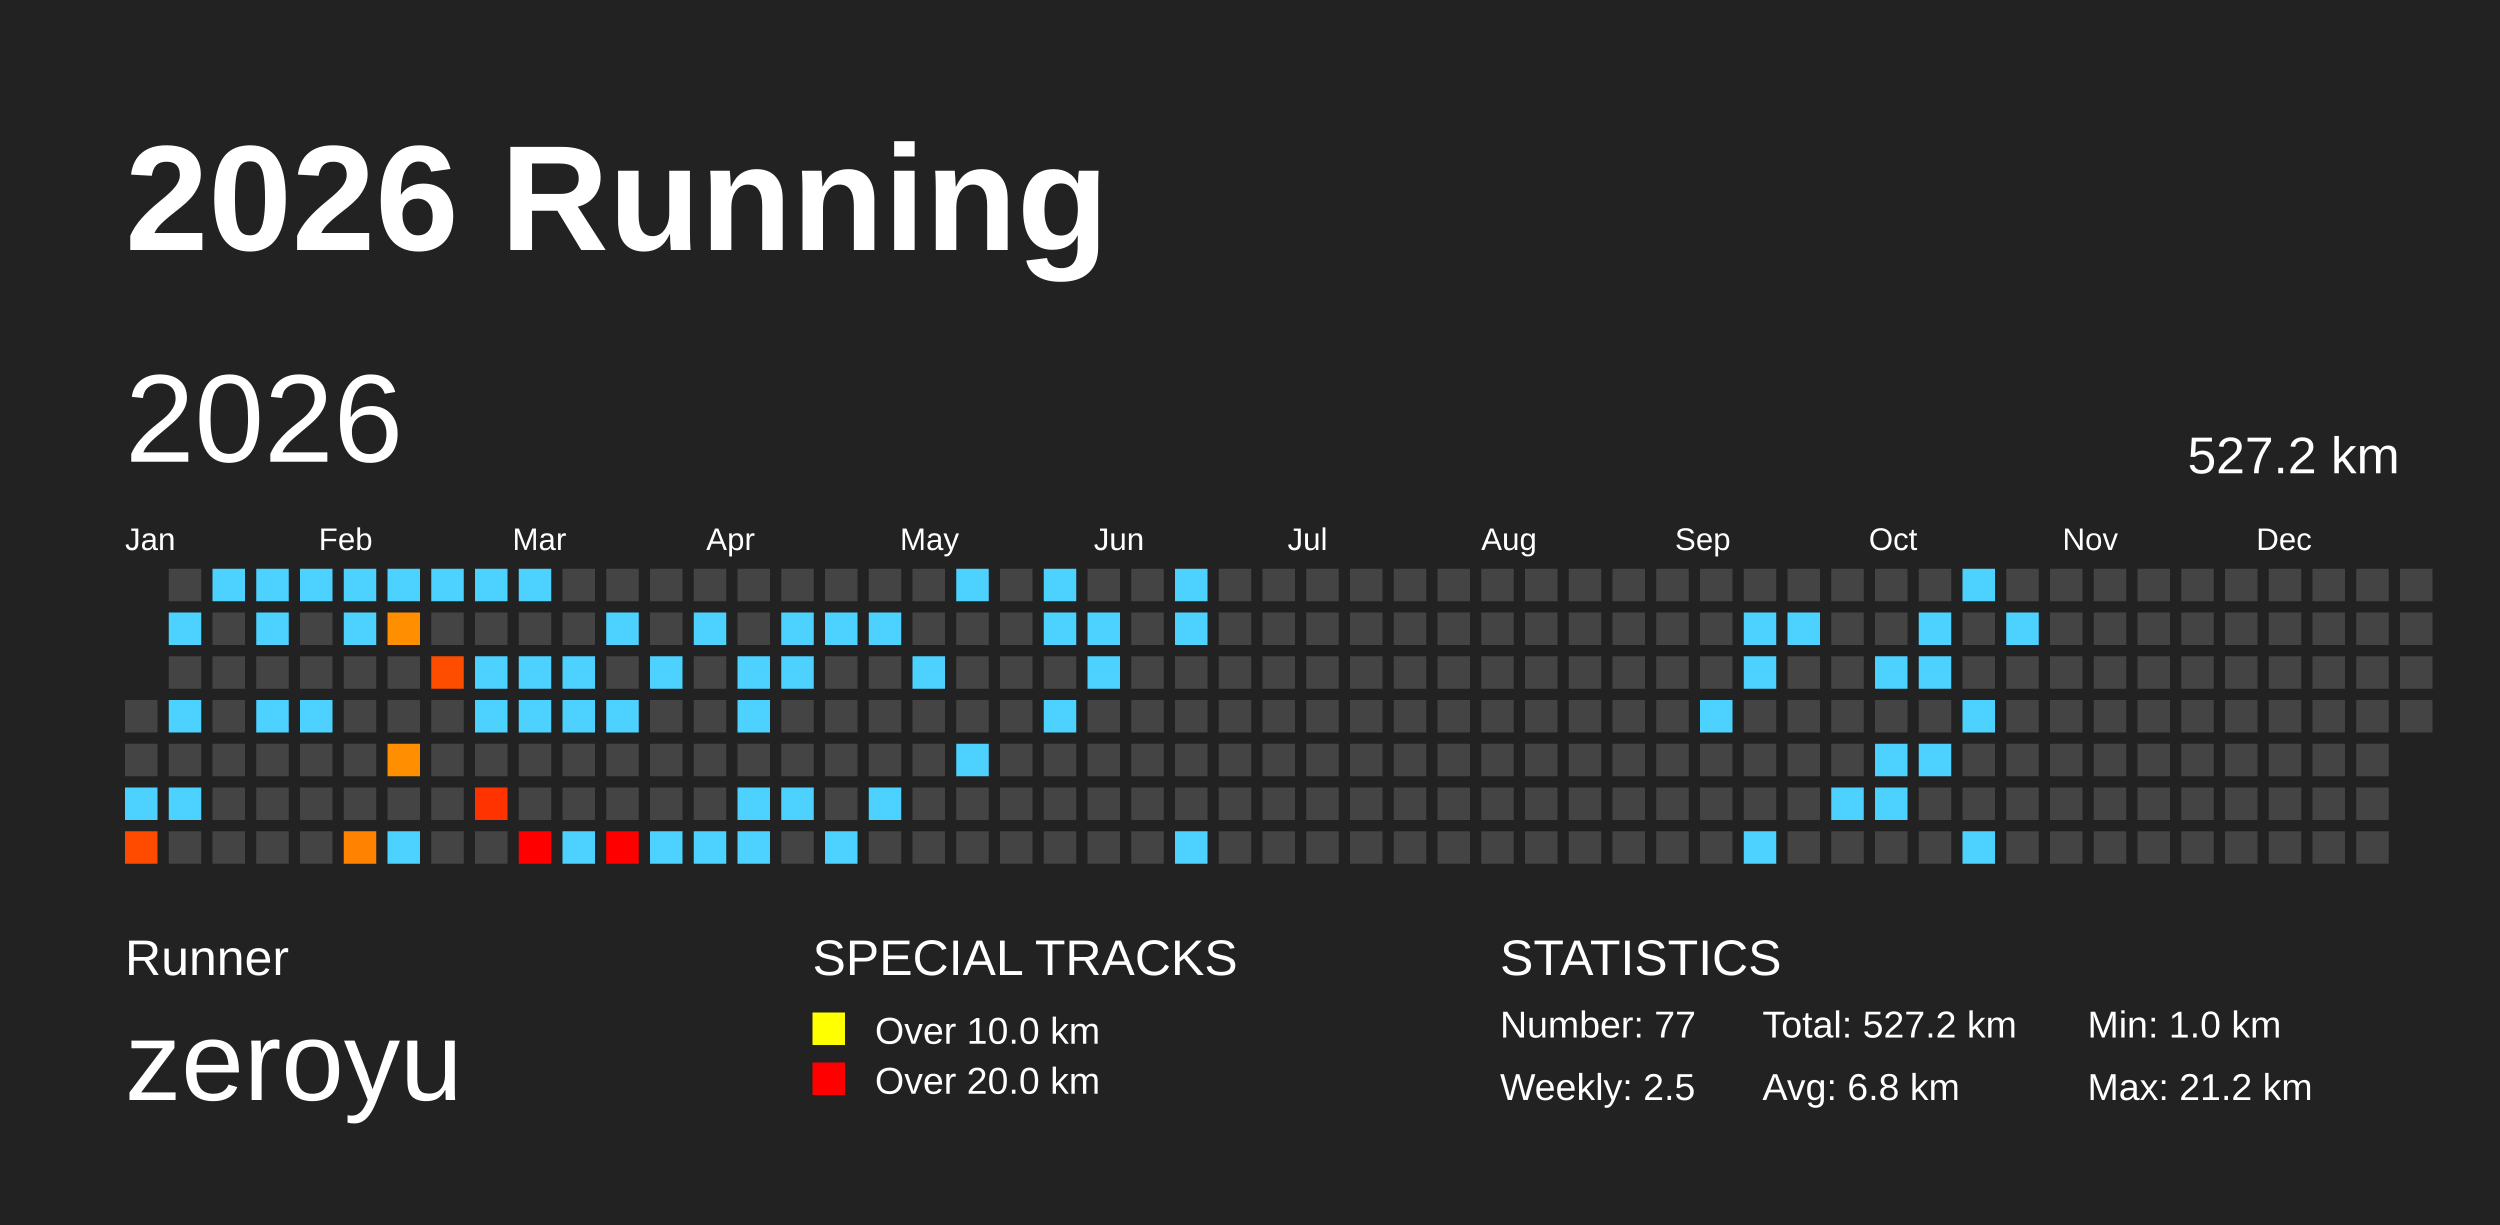
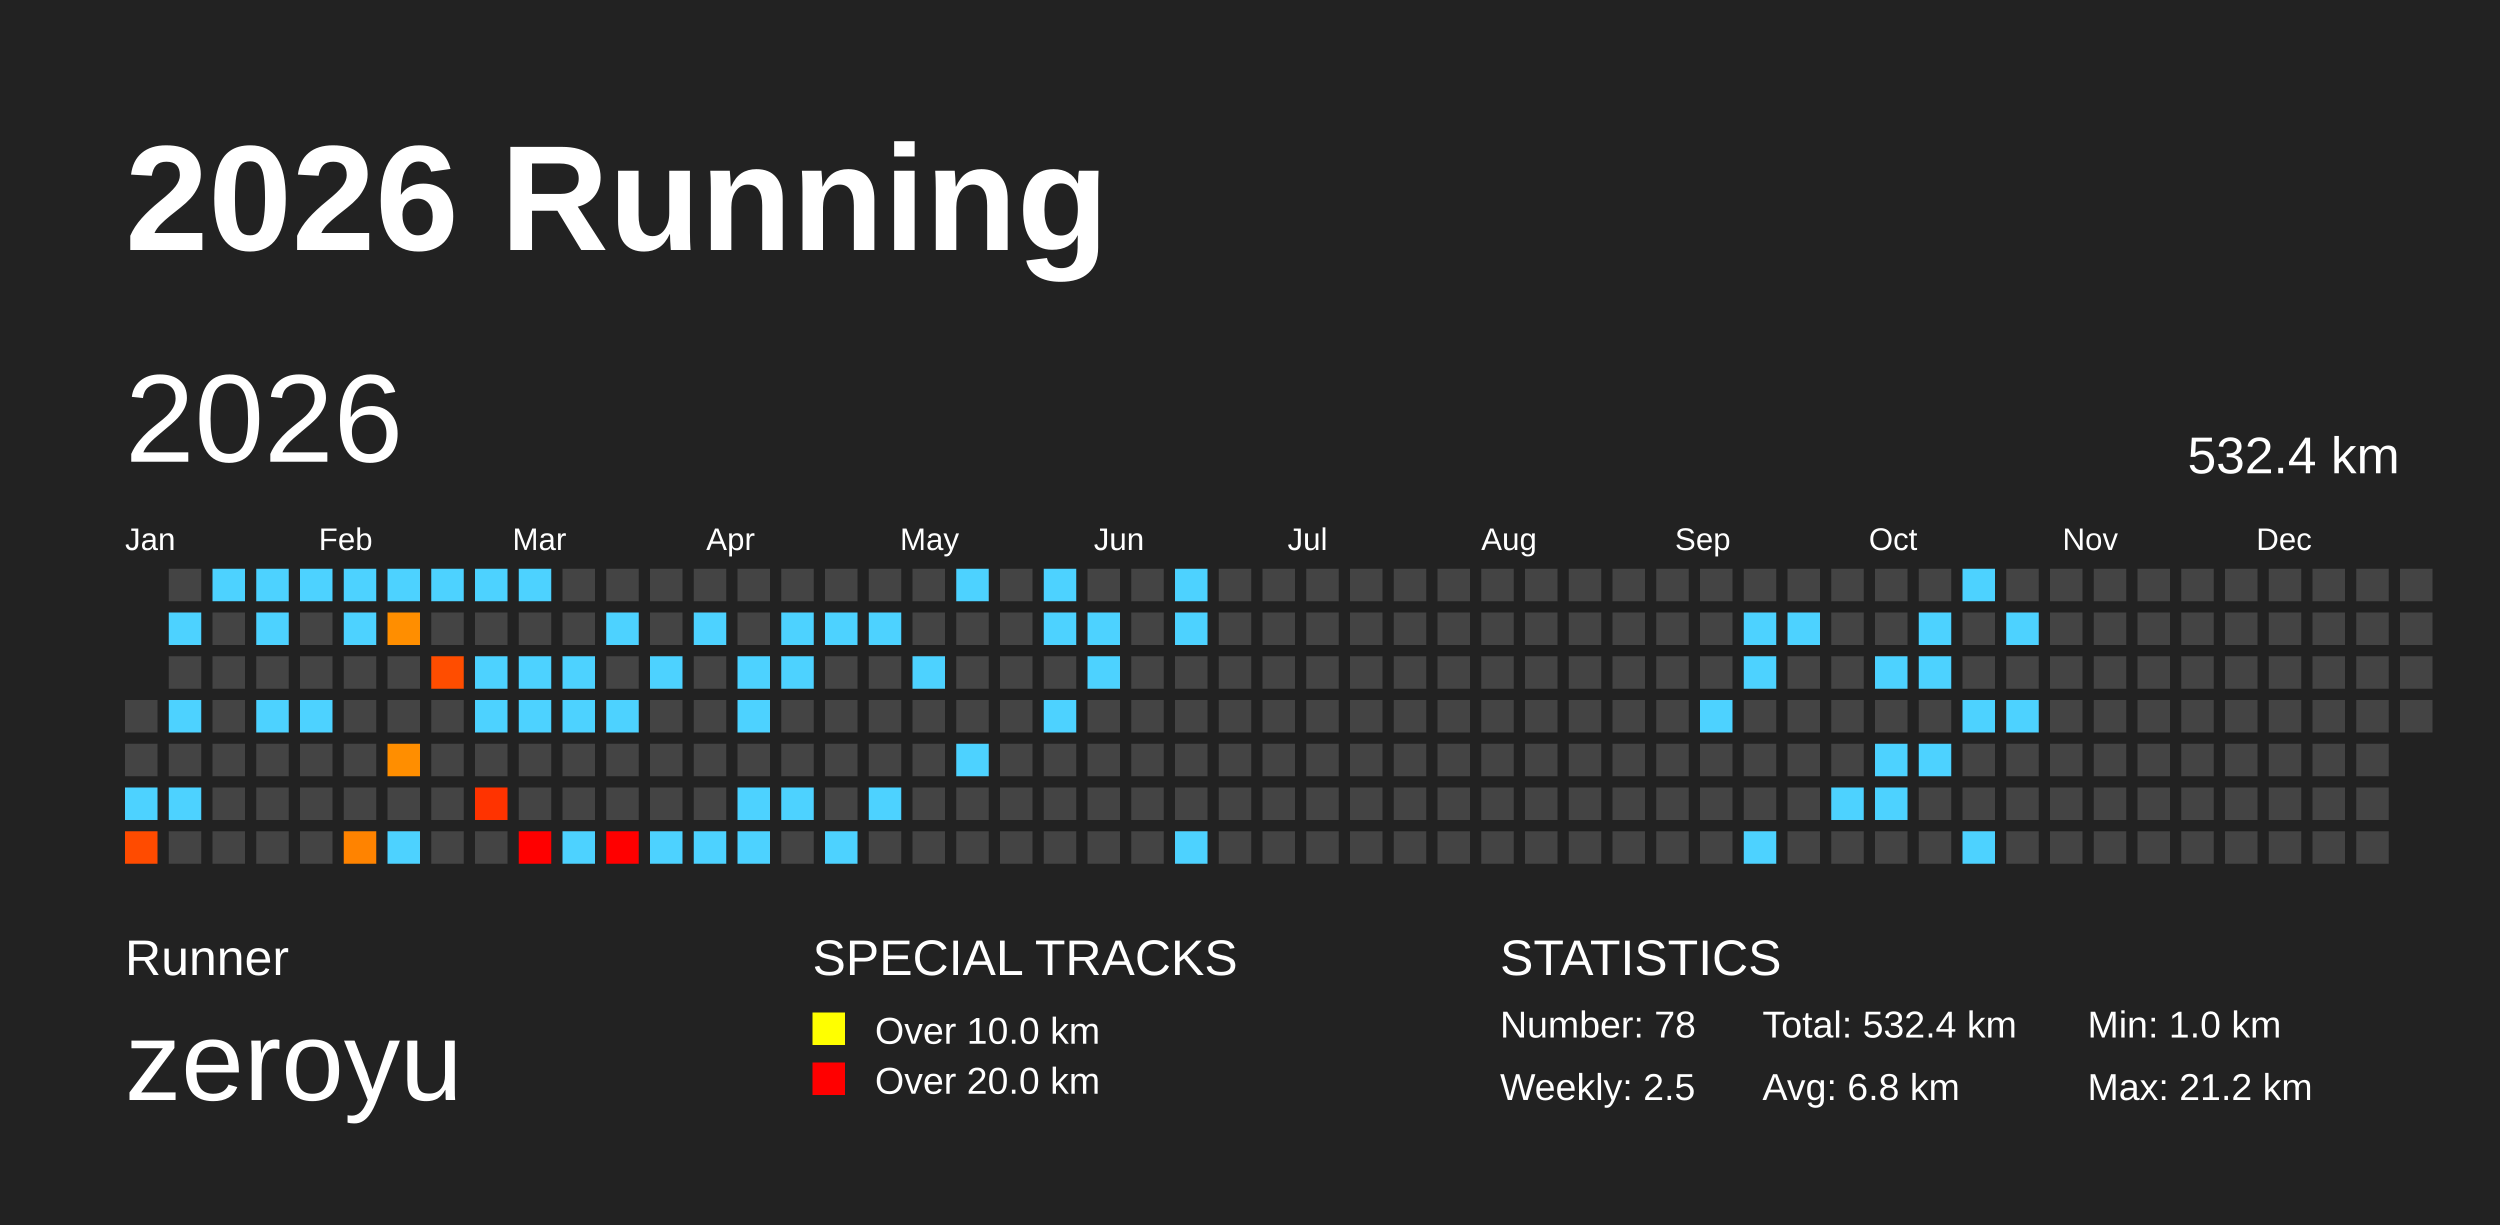
<svg xmlns="http://www.w3.org/2000/svg" baseProfile="full" height="98mm" version="1.1" viewBox="0,0,200,98" width="200mm">
  <defs>
    <pattern height="2" id="indoor-stripe" patternUnits="userSpaceOnUse" width="2">
      <line stroke="white" stroke-opacity="0.45" stroke-width="0.5" x1="0" x2="2" y1="2" y2="0" />
    </pattern>
  </defs>
  <rect fill="#222222" height="98" width="200" x="0" y="0" />
  <text fill="#FFFFFF" style="font-size:12px; font-family:Arial; font-weight:bold;" x="10" y="20">2026 Running</text>
  <text fill="#FFFFFF" style="font-size:4px; font-family:Arial" x="10" y="78">Runner</text>
  <text fill="#FFFFFF" style="font-size:9px; font-family:Arial" x="10" y="88">zeroyu</text>
  <text fill="#FFFFFF" style="font-size:4px; font-family:Arial" x="65" y="78">SPECIAL TRACKS</text>
  <rect fill="yellow" height="2.6" width="2.6" x="65" y="81" />
  <text fill="#FFFFFF" style="font-size:3px; font-family:Arial" x="70" y="83.5">Over 10.0 km</text>
  <rect fill="red" height="2.6" width="2.6" x="65" y="85" />
  <text fill="#FFFFFF" style="font-size:3px; font-family:Arial" x="70" y="87.5">Over 20.0 km</text>
  <text fill="#FFFFFF" style="font-size:4px; font-family:Arial" x="120" y="78">STATISTICS</text>
-   <text fill="#FFFFFF" style="font-size:3px; font-family:Arial" x="120" y="83">Number: 77</text>
+   <text fill="#FFFFFF" style="font-size:3px; font-family:Arial" x="120" y="83">Number: 78</text>
  <text fill="#FFFFFF" style="font-size:3px; font-family:Arial" x="120" y="88">Weekly: 2.5</text>
-   <text fill="#FFFFFF" style="font-size:3px; font-family:Arial" x="141" y="83">Total: 527.2 km</text>
+   <text fill="#FFFFFF" style="font-size:3px; font-family:Arial" x="141" y="83">Total: 532.4 km</text>
  <text fill="#FFFFFF" style="font-size:3px; font-family:Arial" x="141" y="88">Avg: 6.8 km</text>
  <text fill="#FFFFFF" style="font-size:3px; font-family:Arial" x="167" y="83">Min: 1.0 km</text>
  <text fill="#FFFFFF" style="font-size:3px; font-family:Arial" x="167" y="88">Max: 21.2 km</text>
  <text dominant-baseline="hanging" fill="#FFFFFF" style="font-size:10.0px; font-family:Arial;" x="10" y="30">2026</text>
-   <text dominant-baseline="hanging" fill="#FFFFFF" style="font-size:4.125px; font-family:Arial;" x="175" y="35">527.2 km</text>
+   <text dominant-baseline="hanging" fill="#FFFFFF" style="font-size:4.125px; font-family:Arial;" x="175" y="35">532.4 km</text>
  <text fill="#FFFFFF" style="font-size:2.5px; font-family:Arial" x="10.0" y="44">Jan</text>
  <text fill="#FFFFFF" style="font-size:2.5px; font-family:Arial" x="25.5" y="44">Feb</text>
  <text fill="#FFFFFF" style="font-size:2.5px; font-family:Arial" x="41.0" y="44">Mar</text>
  <text fill="#FFFFFF" style="font-size:2.5px; font-family:Arial" x="56.5" y="44">Apr</text>
  <text fill="#FFFFFF" style="font-size:2.5px; font-family:Arial" x="72.0" y="44">May</text>
  <text fill="#FFFFFF" style="font-size:2.5px; font-family:Arial" x="87.5" y="44">Jun</text>
  <text fill="#FFFFFF" style="font-size:2.5px; font-family:Arial" x="103.0" y="44">Jul</text>
  <text fill="#FFFFFF" style="font-size:2.5px; font-family:Arial" x="118.5" y="44">Aug</text>
  <text fill="#FFFFFF" style="font-size:2.5px; font-family:Arial" x="134.0" y="44">Sep</text>
  <text fill="#FFFFFF" style="font-size:2.5px; font-family:Arial" x="149.5" y="44">Oct</text>
  <text fill="#FFFFFF" style="font-size:2.5px; font-family:Arial" x="165.0" y="44">Nov</text>
  <text fill="#FFFFFF" style="font-size:2.5px; font-family:Arial" x="180.5" y="44">Dec</text>
  <rect fill="#444444" height="2.6" width="2.6" x="10.0" y="56.0" />
  <rect fill="#444444" height="2.6" width="2.6" x="10.0" y="59.5" />
  <rect fill="#4dd2ff" height="2.6" width="2.6" x="10.0" y="63.0" />
  <rect fill="#ff4b00" height="2.6" width="2.6" x="10.0" y="66.5" />
  <rect fill="#444444" height="2.6" width="2.6" x="13.5" y="45.5" />
  <rect fill="#4dd2ff" height="2.6" width="2.6" x="13.5" y="49.0" />
  <rect fill="#444444" height="2.6" width="2.6" x="13.5" y="52.5" />
  <rect fill="#4dd2ff" height="2.6" width="2.6" x="13.5" y="56.0" />
  <rect fill="#444444" height="2.6" width="2.6" x="13.5" y="59.5" />
  <rect fill="#4dd2ff" height="2.6" width="2.6" x="13.5" y="63.0" />
  <rect fill="#444444" height="2.6" width="2.6" x="13.5" y="66.5" />
  <rect fill="#4dd2ff" height="2.6" width="2.6" x="17.0" y="45.5" />
  <rect fill="#444444" height="2.6" width="2.6" x="17.0" y="49.0" />
  <rect fill="#444444" height="2.6" width="2.6" x="17.0" y="52.5" />
  <rect fill="#444444" height="2.6" width="2.6" x="17.0" y="56.0" />
  <rect fill="#444444" height="2.6" width="2.6" x="17.0" y="59.5" />
  <rect fill="#444444" height="2.6" width="2.6" x="17.0" y="63.0" />
  <rect fill="#444444" height="2.6" width="2.6" x="17.0" y="66.5" />
  <rect fill="#4dd2ff" height="2.6" width="2.6" x="20.5" y="45.5" />
  <rect fill="#4dd2ff" height="2.6" width="2.6" x="20.5" y="49.0" />
  <rect fill="#444444" height="2.6" width="2.6" x="20.5" y="52.5" />
  <rect fill="#4dd2ff" height="2.6" width="2.6" x="20.5" y="56.0" />
  <rect fill="#444444" height="2.6" width="2.6" x="20.5" y="59.5" />
  <rect fill="#444444" height="2.6" width="2.6" x="20.5" y="63.0" />
  <rect fill="#444444" height="2.6" width="2.6" x="20.5" y="66.5" />
  <rect fill="#4dd2ff" height="2.6" width="2.6" x="24.0" y="45.5" />
  <rect fill="#444444" height="2.6" width="2.6" x="24.0" y="49.0" />
  <rect fill="#444444" height="2.6" width="2.6" x="24.0" y="52.5" />
  <rect fill="#4dd2ff" height="2.6" width="2.6" x="24.0" y="56.0" />
  <rect fill="#444444" height="2.6" width="2.6" x="24.0" y="59.5" />
  <rect fill="#444444" height="2.6" width="2.6" x="24.0" y="63.0" />
  <rect fill="#444444" height="2.6" width="2.6" x="24.0" y="66.5" />
  <rect fill="#4dd2ff" height="2.6" width="2.6" x="27.5" y="45.5" />
  <rect fill="#4dd2ff" height="2.6" width="2.6" x="27.5" y="49.0" />
  <rect fill="#444444" height="2.6" width="2.6" x="27.5" y="52.5" />
  <rect fill="#444444" height="2.6" width="2.6" x="27.5" y="56.0" />
  <rect fill="#444444" height="2.6" width="2.6" x="27.5" y="59.5" />
  <rect fill="#444444" height="2.6" width="2.6" x="27.5" y="63.0" />
  <rect fill="#ff8300" height="2.6" width="2.6" x="27.5" y="66.5" />
  <rect fill="#4dd2ff" height="2.6" width="2.6" x="31.0" y="45.5" />
  <rect fill="#ff8e00" height="2.6" width="2.6" x="31.0" y="49.0" />
  <rect fill="#444444" height="2.6" width="2.6" x="31.0" y="52.5" />
  <rect fill="#444444" height="2.6" width="2.6" x="31.0" y="56.0" />
  <rect fill="#ff8e00" height="2.6" width="2.6" x="31.0" y="59.5" />
  <rect fill="#444444" height="2.6" width="2.6" x="31.0" y="63.0" />
  <rect fill="#4dd2ff" height="2.6" width="2.6" x="31.0" y="66.5" />
  <rect fill="#4dd2ff" height="2.6" width="2.6" x="34.5" y="45.5" />
  <rect fill="#444444" height="2.6" width="2.6" x="34.5" y="49.0" />
  <rect fill="#ff4d00" height="2.6" width="2.6" x="34.5" y="52.5" />
  <rect fill="#444444" height="2.6" width="2.6" x="34.5" y="56.0" />
  <rect fill="#444444" height="2.6" width="2.6" x="34.5" y="59.5" />
  <rect fill="#444444" height="2.6" width="2.6" x="34.5" y="63.0" />
  <rect fill="#444444" height="2.6" width="2.6" x="34.5" y="66.5" />
  <rect fill="#4dd2ff" height="2.6" width="2.6" x="38.0" y="45.5" />
  <rect fill="#444444" height="2.6" width="2.6" x="38.0" y="49.0" />
  <rect fill="#4dd2ff" height="2.6" width="2.6" x="38.0" y="52.5" />
  <rect fill="#4dd2ff" height="2.6" width="2.6" x="38.0" y="56.0" />
  <rect fill="#444444" height="2.6" width="2.6" x="38.0" y="59.5" />
  <rect fill="#ff3300" height="2.6" width="2.6" x="38.0" y="63.0" />
  <rect fill="#444444" height="2.6" width="2.6" x="38.0" y="66.5" />
  <rect fill="#4dd2ff" height="2.6" width="2.6" x="41.5" y="45.5" />
  <rect fill="#444444" height="2.6" width="2.6" x="41.5" y="49.0" />
  <rect fill="#4dd2ff" height="2.6" width="2.6" x="41.5" y="52.5" />
  <rect fill="#4dd2ff" height="2.6" width="2.6" x="41.5" y="56.0" />
  <rect fill="#444444" height="2.6" width="2.6" x="41.5" y="59.5" />
  <rect fill="#444444" height="2.6" width="2.6" x="41.5" y="63.0" />
  <rect fill="red" height="2.6" width="2.6" x="41.5" y="66.5" />
  <rect fill="#444444" height="2.6" width="2.6" x="45.0" y="45.5" />
  <rect fill="#444444" height="2.6" width="2.6" x="45.0" y="49.0" />
  <rect fill="#4dd2ff" height="2.6" width="2.6" x="45.0" y="52.5" />
  <rect fill="#4dd2ff" height="2.6" width="2.6" x="45.0" y="56.0" />
  <rect fill="#444444" height="2.6" width="2.6" x="45.0" y="59.5" />
  <rect fill="#444444" height="2.6" width="2.6" x="45.0" y="63.0" />
  <rect fill="#4dd2ff" height="2.6" width="2.6" x="45.0" y="66.5" />
  <rect fill="#444444" height="2.6" width="2.6" x="48.5" y="45.5" />
  <rect fill="#4dd2ff" height="2.6" width="2.6" x="48.5" y="49.0" />
  <rect fill="#444444" height="2.6" width="2.6" x="48.5" y="52.5" />
  <rect fill="#4dd2ff" height="2.6" width="2.6" x="48.5" y="56.0" />
  <rect fill="#444444" height="2.6" width="2.6" x="48.5" y="59.5" />
  <rect fill="#444444" height="2.6" width="2.6" x="48.5" y="63.0" />
  <rect fill="red" height="2.6" width="2.6" x="48.5" y="66.5" />
  <rect fill="#444444" height="2.6" width="2.6" x="52.0" y="45.5" />
  <rect fill="#444444" height="2.6" width="2.6" x="52.0" y="49.0" />
  <rect fill="#4dd2ff" height="2.6" width="2.6" x="52.0" y="52.5" />
  <rect fill="#444444" height="2.6" width="2.6" x="52.0" y="56.0" />
  <rect fill="#444444" height="2.6" width="2.6" x="52.0" y="59.5" />
  <rect fill="#444444" height="2.6" width="2.6" x="52.0" y="63.0" />
  <rect fill="#4dd2ff" height="2.6" width="2.6" x="52.0" y="66.5" />
  <rect fill="#444444" height="2.6" width="2.6" x="55.5" y="45.5" />
  <rect fill="#4dd2ff" height="2.6" width="2.6" x="55.5" y="49.0" />
  <rect fill="#444444" height="2.6" width="2.6" x="55.5" y="52.5" />
  <rect fill="#444444" height="2.6" width="2.6" x="55.5" y="56.0" />
  <rect fill="#444444" height="2.6" width="2.6" x="55.5" y="59.5" />
  <rect fill="#444444" height="2.6" width="2.6" x="55.5" y="63.0" />
  <rect fill="#4dd2ff" height="2.6" width="2.6" x="55.5" y="66.5" />
  <rect fill="#444444" height="2.6" width="2.6" x="59.0" y="45.5" />
  <rect fill="#444444" height="2.6" width="2.6" x="59.0" y="49.0" />
  <rect fill="#4dd2ff" height="2.6" width="2.6" x="59.0" y="52.5" />
  <rect fill="#4dd2ff" height="2.6" width="2.6" x="59.0" y="56.0" />
  <rect fill="#444444" height="2.6" width="2.6" x="59.0" y="59.5" />
  <rect fill="#4dd2ff" height="2.6" width="2.6" x="59.0" y="63.0" />
  <rect fill="#4dd2ff" height="2.6" width="2.6" x="59.0" y="66.5" />
  <rect fill="#444444" height="2.6" width="2.6" x="62.5" y="45.5" />
  <rect fill="#4dd2ff" height="2.6" width="2.6" x="62.5" y="49.0" />
  <rect fill="#4dd2ff" height="2.6" width="2.6" x="62.5" y="52.5" />
  <rect fill="#444444" height="2.6" width="2.6" x="62.5" y="56.0" />
  <rect fill="#444444" height="2.6" width="2.6" x="62.5" y="59.5" />
  <rect fill="#4dd2ff" height="2.6" width="2.6" x="62.5" y="63.0" />
  <rect fill="#444444" height="2.6" width="2.6" x="62.5" y="66.5" />
  <rect fill="#444444" height="2.6" width="2.6" x="66.0" y="45.5" />
  <rect fill="#4dd2ff" height="2.6" width="2.6" x="66.0" y="49.0" />
  <rect fill="#444444" height="2.6" width="2.6" x="66.0" y="52.5" />
  <rect fill="#444444" height="2.6" width="2.6" x="66.0" y="56.0" />
  <rect fill="#444444" height="2.6" width="2.6" x="66.0" y="59.5" />
  <rect fill="#444444" height="2.6" width="2.6" x="66.0" y="63.0" />
  <rect fill="#4dd2ff" height="2.6" width="2.6" x="66.0" y="66.5" />
  <rect fill="#444444" height="2.6" width="2.6" x="69.5" y="45.5" />
  <rect fill="#4dd2ff" height="2.6" width="2.6" x="69.5" y="49.0" />
  <rect fill="#444444" height="2.6" width="2.6" x="69.5" y="52.5" />
  <rect fill="#444444" height="2.6" width="2.6" x="69.5" y="56.0" />
  <rect fill="#444444" height="2.6" width="2.6" x="69.5" y="59.5" />
  <rect fill="#4dd2ff" height="2.6" width="2.6" x="69.5" y="63.0" />
  <rect fill="#444444" height="2.6" width="2.6" x="69.5" y="66.5" />
  <rect fill="#444444" height="2.6" width="2.6" x="73.0" y="45.5" />
  <rect fill="#444444" height="2.6" width="2.6" x="73.0" y="49.0" />
  <rect fill="#4dd2ff" height="2.6" width="2.6" x="73.0" y="52.5" />
  <rect fill="#444444" height="2.6" width="2.6" x="73.0" y="56.0" />
  <rect fill="#444444" height="2.6" width="2.6" x="73.0" y="59.5" />
  <rect fill="#444444" height="2.6" width="2.6" x="73.0" y="63.0" />
  <rect fill="#444444" height="2.6" width="2.6" x="73.0" y="66.5" />
  <rect fill="#4dd2ff" height="2.6" width="2.6" x="76.5" y="45.5" />
  <rect fill="#444444" height="2.6" width="2.6" x="76.5" y="49.0" />
  <rect fill="#444444" height="2.6" width="2.6" x="76.5" y="52.5" />
  <rect fill="#444444" height="2.6" width="2.6" x="76.5" y="56.0" />
  <rect fill="#4dd2ff" height="2.6" width="2.6" x="76.5" y="59.5" />
  <rect fill="#444444" height="2.6" width="2.6" x="76.5" y="63.0" />
  <rect fill="#444444" height="2.6" width="2.6" x="76.5" y="66.5" />
  <rect fill="#444444" height="2.6" width="2.6" x="80.0" y="45.5" />
  <rect fill="#444444" height="2.6" width="2.6" x="80.0" y="49.0" />
  <rect fill="#444444" height="2.6" width="2.6" x="80.0" y="52.5" />
  <rect fill="#444444" height="2.6" width="2.6" x="80.0" y="56.0" />
  <rect fill="#444444" height="2.6" width="2.6" x="80.0" y="59.5" />
  <rect fill="#444444" height="2.6" width="2.6" x="80.0" y="63.0" />
  <rect fill="#444444" height="2.6" width="2.6" x="80.0" y="66.5" />
  <rect fill="#4dd2ff" height="2.6" width="2.6" x="83.5" y="45.5" />
  <rect fill="#4dd2ff" height="2.6" width="2.6" x="83.5" y="49.0" />
  <rect fill="#444444" height="2.6" width="2.6" x="83.5" y="52.5" />
  <rect fill="#4dd2ff" height="2.6" width="2.6" x="83.5" y="56.0" />
  <rect fill="#444444" height="2.6" width="2.6" x="83.5" y="59.5" />
  <rect fill="#444444" height="2.6" width="2.6" x="83.5" y="63.0" />
  <rect fill="#444444" height="2.6" width="2.6" x="83.5" y="66.5" />
  <rect fill="#444444" height="2.6" width="2.6" x="87.0" y="45.5" />
  <rect fill="#4dd2ff" height="2.6" width="2.6" x="87.0" y="49.0" />
  <rect fill="#4dd2ff" height="2.6" width="2.6" x="87.0" y="52.5" />
  <rect fill="#444444" height="2.6" width="2.6" x="87.0" y="56.0" />
  <rect fill="#444444" height="2.6" width="2.6" x="87.0" y="59.5" />
  <rect fill="#444444" height="2.6" width="2.6" x="87.0" y="63.0" />
  <rect fill="#444444" height="2.6" width="2.6" x="87.0" y="66.5" />
  <rect fill="#444444" height="2.6" width="2.6" x="90.5" y="45.5" />
  <rect fill="#444444" height="2.6" width="2.6" x="90.5" y="49.0" />
  <rect fill="#444444" height="2.6" width="2.6" x="90.5" y="52.5" />
  <rect fill="#444444" height="2.6" width="2.6" x="90.5" y="56.0" />
  <rect fill="#444444" height="2.6" width="2.6" x="90.5" y="59.5" />
  <rect fill="#444444" height="2.6" width="2.6" x="90.5" y="63.0" />
  <rect fill="#444444" height="2.6" width="2.6" x="90.5" y="66.5" />
  <rect fill="#4dd2ff" height="2.6" width="2.6" x="94.0" y="45.5" />
  <rect fill="#4dd2ff" height="2.6" width="2.6" x="94.0" y="49.0" />
  <rect fill="#444444" height="2.6" width="2.6" x="94.0" y="52.5" />
  <rect fill="#444444" height="2.6" width="2.6" x="94.0" y="56.0" />
  <rect fill="#444444" height="2.6" width="2.6" x="94.0" y="59.5" />
  <rect fill="#444444" height="2.6" width="2.6" x="94.0" y="63.0" />
  <rect fill="#4dd2ff" height="2.6" width="2.6" x="94.0" y="66.5" />
  <rect fill="#444444" height="2.6" width="2.6" x="97.5" y="45.5" />
  <rect fill="#444444" height="2.6" width="2.6" x="97.5" y="49.0" />
  <rect fill="#444444" height="2.6" width="2.6" x="97.5" y="52.5" />
  <rect fill="#444444" height="2.6" width="2.6" x="97.5" y="56.0" />
  <rect fill="#444444" height="2.6" width="2.6" x="97.5" y="59.5" />
  <rect fill="#444444" height="2.6" width="2.6" x="97.5" y="63.0" />
  <rect fill="#444444" height="2.6" width="2.6" x="97.5" y="66.5" />
  <rect fill="#444444" height="2.6" width="2.6" x="101.0" y="45.5" />
  <rect fill="#444444" height="2.6" width="2.6" x="101.0" y="49.0" />
  <rect fill="#444444" height="2.6" width="2.6" x="101.0" y="52.5" />
  <rect fill="#444444" height="2.6" width="2.6" x="101.0" y="56.0" />
  <rect fill="#444444" height="2.6" width="2.6" x="101.0" y="59.5" />
  <rect fill="#444444" height="2.6" width="2.6" x="101.0" y="63.0" />
  <rect fill="#444444" height="2.6" width="2.6" x="101.0" y="66.5" />
  <rect fill="#444444" height="2.6" width="2.6" x="104.5" y="45.5" />
  <rect fill="#444444" height="2.6" width="2.6" x="104.5" y="49.0" />
  <rect fill="#444444" height="2.6" width="2.6" x="104.5" y="52.5" />
  <rect fill="#444444" height="2.6" width="2.6" x="104.5" y="56.0" />
  <rect fill="#444444" height="2.6" width="2.6" x="104.5" y="59.5" />
  <rect fill="#444444" height="2.6" width="2.6" x="104.5" y="63.0" />
  <rect fill="#444444" height="2.6" width="2.6" x="104.5" y="66.5" />
  <rect fill="#444444" height="2.6" width="2.6" x="108.0" y="45.5" />
  <rect fill="#444444" height="2.6" width="2.6" x="108.0" y="49.0" />
  <rect fill="#444444" height="2.6" width="2.6" x="108.0" y="52.5" />
  <rect fill="#444444" height="2.6" width="2.6" x="108.0" y="56.0" />
  <rect fill="#444444" height="2.6" width="2.6" x="108.0" y="59.5" />
  <rect fill="#444444" height="2.6" width="2.6" x="108.0" y="63.0" />
  <rect fill="#444444" height="2.6" width="2.6" x="108.0" y="66.5" />
  <rect fill="#444444" height="2.6" width="2.6" x="111.5" y="45.5" />
  <rect fill="#444444" height="2.6" width="2.6" x="111.5" y="49.0" />
  <rect fill="#444444" height="2.6" width="2.6" x="111.5" y="52.5" />
  <rect fill="#444444" height="2.6" width="2.6" x="111.5" y="56.0" />
  <rect fill="#444444" height="2.6" width="2.6" x="111.5" y="59.5" />
  <rect fill="#444444" height="2.6" width="2.6" x="111.5" y="63.0" />
  <rect fill="#444444" height="2.6" width="2.6" x="111.5" y="66.5" />
  <rect fill="#444444" height="2.6" width="2.6" x="115.0" y="45.5" />
  <rect fill="#444444" height="2.6" width="2.6" x="115.0" y="49.0" />
  <rect fill="#444444" height="2.6" width="2.6" x="115.0" y="52.5" />
  <rect fill="#444444" height="2.6" width="2.6" x="115.0" y="56.0" />
  <rect fill="#444444" height="2.6" width="2.6" x="115.0" y="59.5" />
  <rect fill="#444444" height="2.6" width="2.6" x="115.0" y="63.0" />
  <rect fill="#444444" height="2.6" width="2.6" x="115.0" y="66.5" />
  <rect fill="#444444" height="2.6" width="2.6" x="118.5" y="45.5" />
  <rect fill="#444444" height="2.6" width="2.6" x="118.5" y="49.0" />
  <rect fill="#444444" height="2.6" width="2.6" x="118.5" y="52.5" />
  <rect fill="#444444" height="2.6" width="2.6" x="118.5" y="56.0" />
  <rect fill="#444444" height="2.6" width="2.6" x="118.5" y="59.5" />
  <rect fill="#444444" height="2.6" width="2.6" x="118.5" y="63.0" />
  <rect fill="#444444" height="2.6" width="2.6" x="118.5" y="66.5" />
  <rect fill="#444444" height="2.6" width="2.6" x="122.0" y="45.5" />
  <rect fill="#444444" height="2.6" width="2.6" x="122.0" y="49.0" />
  <rect fill="#444444" height="2.6" width="2.6" x="122.0" y="52.5" />
  <rect fill="#444444" height="2.6" width="2.6" x="122.0" y="56.0" />
  <rect fill="#444444" height="2.6" width="2.6" x="122.0" y="59.5" />
  <rect fill="#444444" height="2.6" width="2.6" x="122.0" y="63.0" />
  <rect fill="#444444" height="2.6" width="2.6" x="122.0" y="66.5" />
  <rect fill="#444444" height="2.6" width="2.6" x="125.5" y="45.5" />
  <rect fill="#444444" height="2.6" width="2.6" x="125.5" y="49.0" />
  <rect fill="#444444" height="2.6" width="2.6" x="125.5" y="52.5" />
  <rect fill="#444444" height="2.6" width="2.6" x="125.5" y="56.0" />
  <rect fill="#444444" height="2.6" width="2.6" x="125.5" y="59.5" />
  <rect fill="#444444" height="2.6" width="2.6" x="125.5" y="63.0" />
  <rect fill="#444444" height="2.6" width="2.6" x="125.5" y="66.5" />
  <rect fill="#444444" height="2.6" width="2.6" x="129.0" y="45.5" />
  <rect fill="#444444" height="2.6" width="2.6" x="129.0" y="49.0" />
  <rect fill="#444444" height="2.6" width="2.6" x="129.0" y="52.5" />
  <rect fill="#444444" height="2.6" width="2.6" x="129.0" y="56.0" />
  <rect fill="#444444" height="2.6" width="2.6" x="129.0" y="59.5" />
  <rect fill="#444444" height="2.6" width="2.6" x="129.0" y="63.0" />
  <rect fill="#444444" height="2.6" width="2.6" x="129.0" y="66.5" />
  <rect fill="#444444" height="2.6" width="2.6" x="132.5" y="45.5" />
  <rect fill="#444444" height="2.6" width="2.6" x="132.5" y="49.0" />
  <rect fill="#444444" height="2.6" width="2.6" x="132.5" y="52.5" />
  <rect fill="#444444" height="2.6" width="2.6" x="132.5" y="56.0" />
  <rect fill="#444444" height="2.6" width="2.6" x="132.5" y="59.5" />
  <rect fill="#444444" height="2.6" width="2.6" x="132.5" y="63.0" />
  <rect fill="#444444" height="2.6" width="2.6" x="132.5" y="66.5" />
  <rect fill="#444444" height="2.6" width="2.6" x="136.0" y="45.5" />
  <rect fill="#444444" height="2.6" width="2.6" x="136.0" y="49.0" />
  <rect fill="#444444" height="2.6" width="2.6" x="136.0" y="52.5" />
  <rect fill="#4dd2ff" height="2.6" width="2.6" x="136.0" y="56.0" />
  <rect fill="#444444" height="2.6" width="2.6" x="136.0" y="59.5" />
  <rect fill="#444444" height="2.6" width="2.6" x="136.0" y="63.0" />
  <rect fill="#444444" height="2.6" width="2.6" x="136.0" y="66.5" />
  <rect fill="#444444" height="2.6" width="2.6" x="139.5" y="45.5" />
  <rect fill="#4dd2ff" height="2.6" width="2.6" x="139.5" y="49.0" />
  <rect fill="#4dd2ff" height="2.6" width="2.6" x="139.5" y="52.5" />
  <rect fill="#444444" height="2.6" width="2.6" x="139.5" y="56.0" />
  <rect fill="#444444" height="2.6" width="2.6" x="139.5" y="59.5" />
  <rect fill="#444444" height="2.6" width="2.6" x="139.5" y="63.0" />
  <rect fill="#4dd2ff" height="2.6" width="2.6" x="139.5" y="66.5" />
  <rect fill="#444444" height="2.6" width="2.6" x="143.0" y="45.5" />
  <rect fill="#4dd2ff" height="2.6" width="2.6" x="143.0" y="49.0" />
  <rect fill="#444444" height="2.6" width="2.6" x="143.0" y="52.5" />
  <rect fill="#444444" height="2.6" width="2.6" x="143.0" y="56.0" />
  <rect fill="#444444" height="2.6" width="2.6" x="143.0" y="59.5" />
  <rect fill="#444444" height="2.6" width="2.6" x="143.0" y="63.0" />
  <rect fill="#444444" height="2.6" width="2.6" x="143.0" y="66.5" />
  <rect fill="#444444" height="2.6" width="2.6" x="146.5" y="45.5" />
  <rect fill="#444444" height="2.6" width="2.6" x="146.5" y="49.0" />
  <rect fill="#444444" height="2.6" width="2.6" x="146.5" y="52.5" />
  <rect fill="#444444" height="2.6" width="2.6" x="146.5" y="56.0" />
  <rect fill="#444444" height="2.6" width="2.6" x="146.5" y="59.5" />
  <rect fill="#4dd2ff" height="2.6" width="2.6" x="146.5" y="63.0" />
  <rect fill="#444444" height="2.6" width="2.6" x="146.5" y="66.5" />
  <rect fill="#444444" height="2.6" width="2.6" x="150.0" y="45.5" />
  <rect fill="#444444" height="2.6" width="2.6" x="150.0" y="49.0" />
  <rect fill="#4dd2ff" height="2.6" width="2.6" x="150.0" y="52.5" />
  <rect fill="#444444" height="2.6" width="2.6" x="150.0" y="56.0" />
  <rect fill="#4dd2ff" height="2.6" width="2.6" x="150.0" y="59.5" />
  <rect fill="#4dd2ff" height="2.6" width="2.6" x="150.0" y="63.0" />
  <rect fill="#444444" height="2.6" width="2.6" x="150.0" y="66.5" />
  <rect fill="#444444" height="2.6" width="2.6" x="153.5" y="45.5" />
  <rect fill="#4dd2ff" height="2.6" width="2.6" x="153.5" y="49.0" />
  <rect fill="#4dd2ff" height="2.6" width="2.6" x="153.5" y="52.5" />
  <rect fill="#444444" height="2.6" width="2.6" x="153.5" y="56.0" />
  <rect fill="#4dd2ff" height="2.6" width="2.6" x="153.5" y="59.5" />
  <rect fill="#444444" height="2.6" width="2.6" x="153.5" y="63.0" />
  <rect fill="#444444" height="2.6" width="2.6" x="153.5" y="66.5" />
  <rect fill="#4dd2ff" height="2.6" width="2.6" x="157.0" y="45.5" />
  <rect fill="#444444" height="2.6" width="2.6" x="157.0" y="49.0" />
  <rect fill="#444444" height="2.6" width="2.6" x="157.0" y="52.5" />
  <rect fill="#4dd2ff" height="2.6" width="2.6" x="157.0" y="56.0" />
  <rect fill="#444444" height="2.6" width="2.6" x="157.0" y="59.5" />
  <rect fill="#444444" height="2.6" width="2.6" x="157.0" y="63.0" />
  <rect fill="#4dd2ff" height="2.6" width="2.6" x="157.0" y="66.5" />
  <rect fill="#444444" height="2.6" width="2.6" x="160.5" y="45.5" />
  <rect fill="#4dd2ff" height="2.6" width="2.6" x="160.5" y="49.0" />
  <rect fill="#444444" height="2.6" width="2.6" x="160.5" y="52.5" />
-   <rect fill="#444444" height="2.6" width="2.6" x="160.5" y="56.0" />
+   <rect fill="#4dd2ff" height="2.6" width="2.6" x="160.5" y="56.0" />
  <rect fill="#444444" height="2.6" width="2.6" x="160.5" y="59.5" />
  <rect fill="#444444" height="2.6" width="2.6" x="160.5" y="63.0" />
  <rect fill="#444444" height="2.6" width="2.6" x="160.5" y="66.5" />
  <rect fill="#444444" height="2.6" width="2.6" x="164.0" y="45.5" />
  <rect fill="#444444" height="2.6" width="2.6" x="164.0" y="49.0" />
  <rect fill="#444444" height="2.6" width="2.6" x="164.0" y="52.5" />
  <rect fill="#444444" height="2.6" width="2.6" x="164.0" y="56.0" />
  <rect fill="#444444" height="2.6" width="2.6" x="164.0" y="59.5" />
  <rect fill="#444444" height="2.6" width="2.6" x="164.0" y="63.0" />
  <rect fill="#444444" height="2.6" width="2.6" x="164.0" y="66.5" />
  <rect fill="#444444" height="2.6" width="2.6" x="167.5" y="45.5" />
  <rect fill="#444444" height="2.6" width="2.6" x="167.5" y="49.0" />
  <rect fill="#444444" height="2.6" width="2.6" x="167.5" y="52.5" />
  <rect fill="#444444" height="2.6" width="2.6" x="167.5" y="56.0" />
  <rect fill="#444444" height="2.6" width="2.6" x="167.5" y="59.5" />
  <rect fill="#444444" height="2.6" width="2.6" x="167.5" y="63.0" />
  <rect fill="#444444" height="2.6" width="2.6" x="167.5" y="66.5" />
  <rect fill="#444444" height="2.6" width="2.6" x="171.0" y="45.5" />
  <rect fill="#444444" height="2.6" width="2.6" x="171.0" y="49.0" />
  <rect fill="#444444" height="2.6" width="2.6" x="171.0" y="52.5" />
  <rect fill="#444444" height="2.6" width="2.6" x="171.0" y="56.0" />
  <rect fill="#444444" height="2.6" width="2.6" x="171.0" y="59.5" />
  <rect fill="#444444" height="2.6" width="2.6" x="171.0" y="63.0" />
  <rect fill="#444444" height="2.6" width="2.6" x="171.0" y="66.5" />
  <rect fill="#444444" height="2.6" width="2.6" x="174.5" y="45.5" />
  <rect fill="#444444" height="2.6" width="2.6" x="174.5" y="49.0" />
  <rect fill="#444444" height="2.6" width="2.6" x="174.5" y="52.5" />
  <rect fill="#444444" height="2.6" width="2.6" x="174.5" y="56.0" />
  <rect fill="#444444" height="2.6" width="2.6" x="174.5" y="59.5" />
  <rect fill="#444444" height="2.6" width="2.6" x="174.5" y="63.0" />
  <rect fill="#444444" height="2.6" width="2.6" x="174.5" y="66.5" />
  <rect fill="#444444" height="2.6" width="2.6" x="178.0" y="45.5" />
  <rect fill="#444444" height="2.6" width="2.6" x="178.0" y="49.0" />
  <rect fill="#444444" height="2.6" width="2.6" x="178.0" y="52.5" />
  <rect fill="#444444" height="2.6" width="2.6" x="178.0" y="56.0" />
  <rect fill="#444444" height="2.6" width="2.6" x="178.0" y="59.5" />
  <rect fill="#444444" height="2.6" width="2.6" x="178.0" y="63.0" />
  <rect fill="#444444" height="2.6" width="2.6" x="178.0" y="66.5" />
  <rect fill="#444444" height="2.6" width="2.6" x="181.5" y="45.5" />
  <rect fill="#444444" height="2.6" width="2.6" x="181.5" y="49.0" />
  <rect fill="#444444" height="2.6" width="2.6" x="181.5" y="52.5" />
  <rect fill="#444444" height="2.6" width="2.6" x="181.5" y="56.0" />
  <rect fill="#444444" height="2.6" width="2.6" x="181.5" y="59.5" />
  <rect fill="#444444" height="2.6" width="2.6" x="181.5" y="63.0" />
  <rect fill="#444444" height="2.6" width="2.6" x="181.5" y="66.5" />
  <rect fill="#444444" height="2.6" width="2.6" x="185.0" y="45.5" />
  <rect fill="#444444" height="2.6" width="2.6" x="185.0" y="49.0" />
  <rect fill="#444444" height="2.6" width="2.6" x="185.0" y="52.5" />
  <rect fill="#444444" height="2.6" width="2.6" x="185.0" y="56.0" />
  <rect fill="#444444" height="2.6" width="2.6" x="185.0" y="59.5" />
  <rect fill="#444444" height="2.6" width="2.6" x="185.0" y="63.0" />
  <rect fill="#444444" height="2.6" width="2.6" x="185.0" y="66.5" />
  <rect fill="#444444" height="2.6" width="2.6" x="188.5" y="45.5" />
  <rect fill="#444444" height="2.6" width="2.6" x="188.5" y="49.0" />
  <rect fill="#444444" height="2.6" width="2.6" x="188.5" y="52.5" />
  <rect fill="#444444" height="2.6" width="2.6" x="188.5" y="56.0" />
  <rect fill="#444444" height="2.6" width="2.6" x="188.5" y="59.5" />
  <rect fill="#444444" height="2.6" width="2.6" x="188.5" y="63.0" />
  <rect fill="#444444" height="2.6" width="2.6" x="188.5" y="66.5" />
  <rect fill="#444444" height="2.6" width="2.6" x="192.0" y="45.5" />
  <rect fill="#444444" height="2.6" width="2.6" x="192.0" y="49.0" />
  <rect fill="#444444" height="2.6" width="2.6" x="192.0" y="52.5" />
  <rect fill="#444444" height="2.6" width="2.6" x="192.0" y="56.0" />
</svg>
